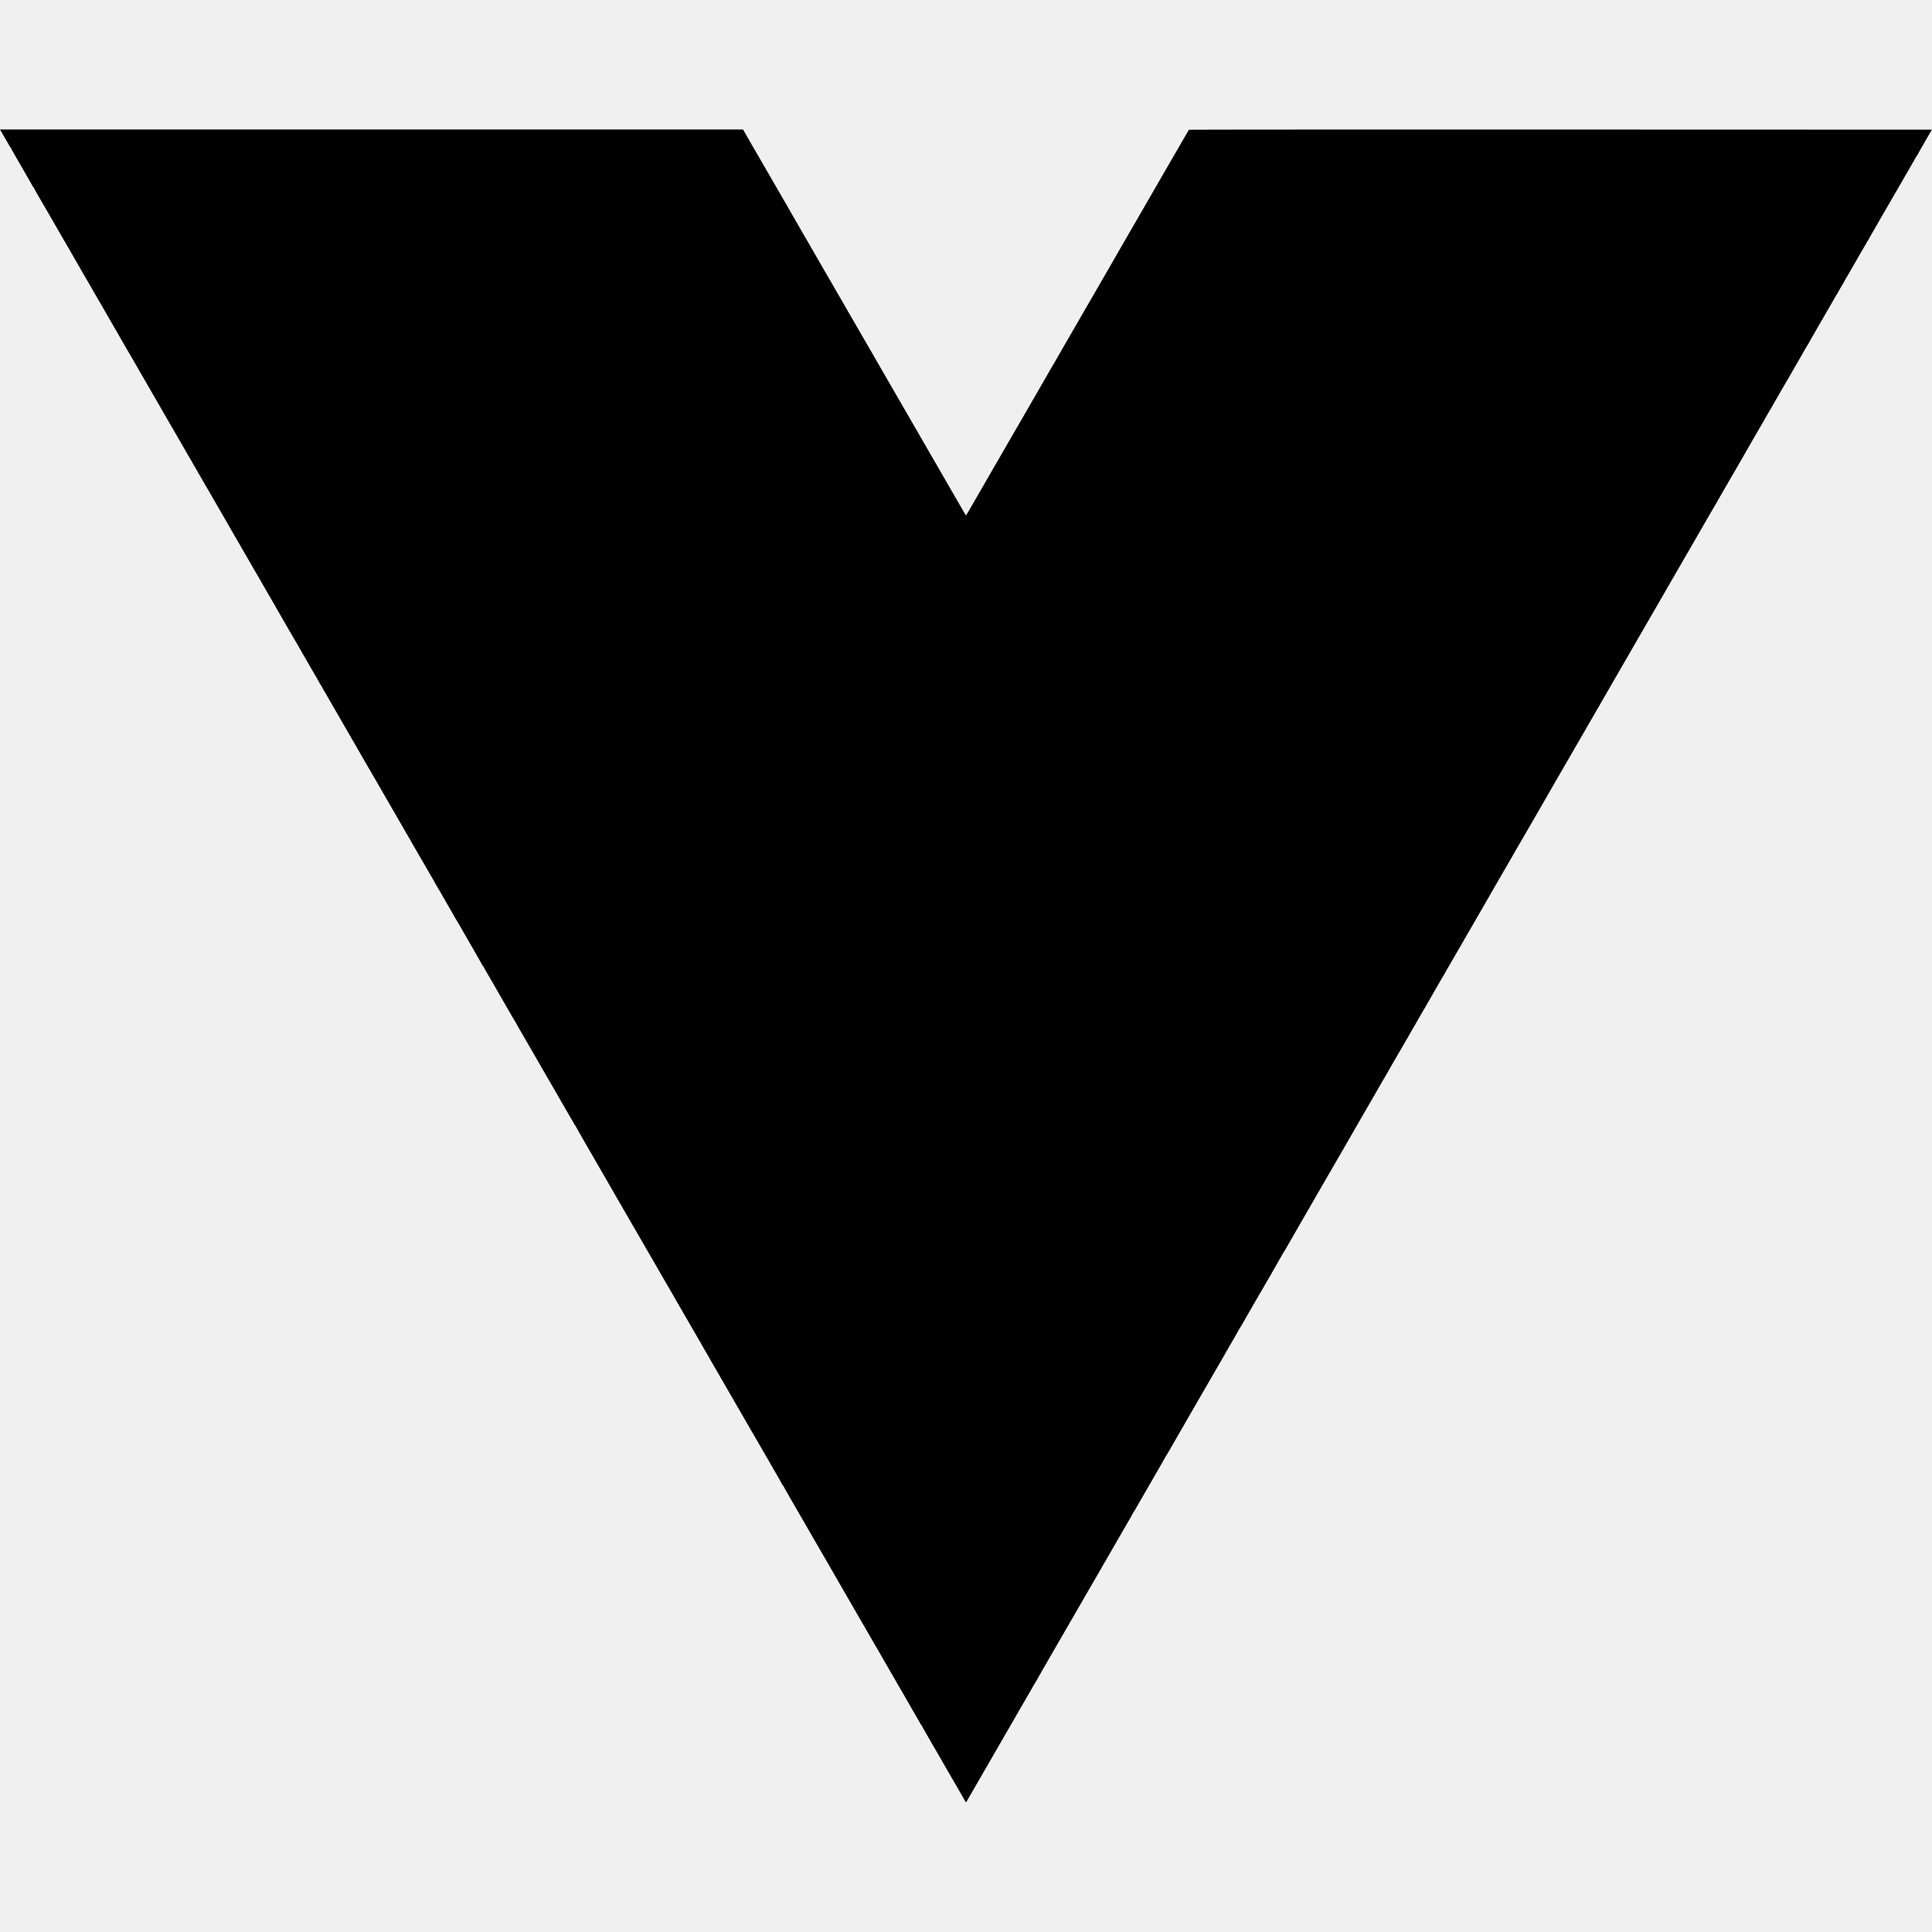
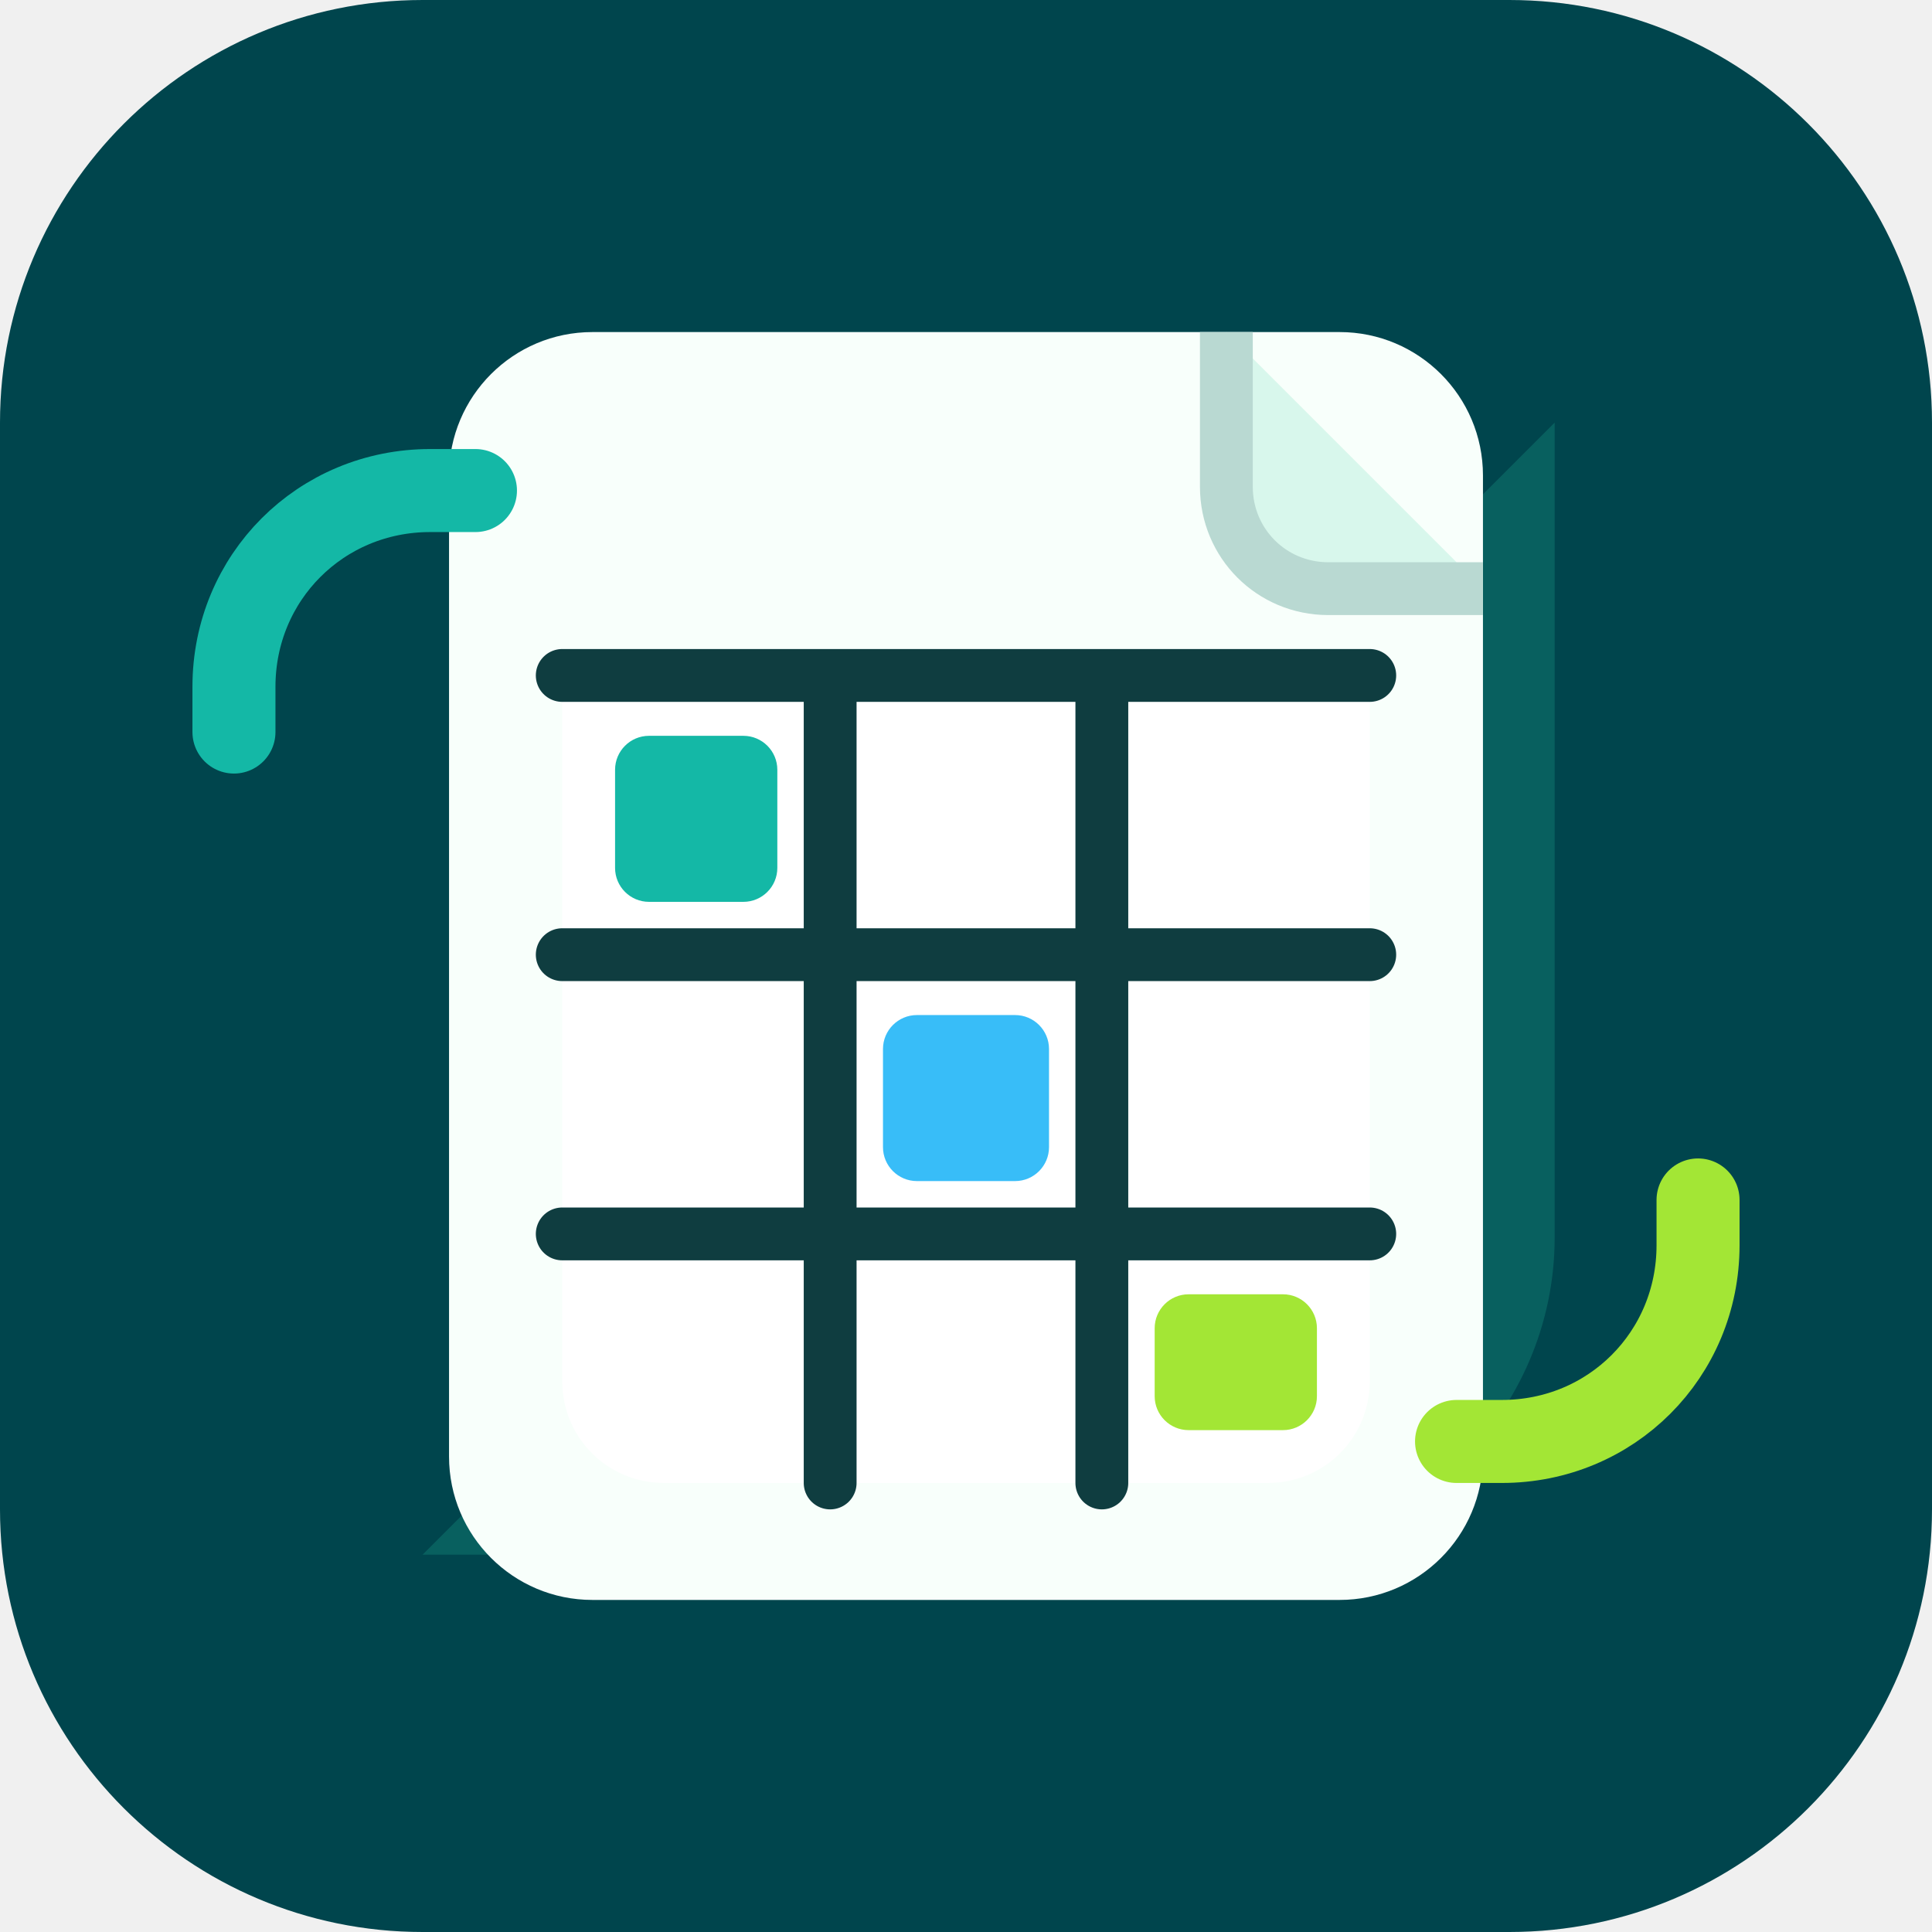
- <svg xmlns="http://www.w3.org/2000/svg" version="1.0" width="16pt" height="16pt" viewBox="0 0 16 16" preserveAspectRatio="xMidYMid meet">
-   <g transform="translate(0,16) scale(0.00032,-0.00032)" fill="#000000" stroke="none">
-     <path d="M18 46618 c45 -75 122 -207 122 -211 0 -2 25 -45 55 -95 30 -50 55 -96 55 -102 0 -5 5 -10 10 -10 6 0 10 -4 10 -9 0 -5 73 -135 161 -288 89 -153 173 -298 187 -323 14 -25 32 -57 41 -72 88 -149 187 -324 189 -335 2 -7 8 -13 13 -13 5 0 9 -4 9 -10 0 -5 46 -89 103 -187 175 -302 490 -846 507 -876 8 -16 20 -36 25 -45 28 -46 290 -498 339 -585 13 -23 74 -129 136 -236 61 -107 123 -215 137 -240 14 -25 29 -50 33 -56 5 -5 23 -37 40 -70 18 -33 38 -67 44 -75 11 -16 21 -33 63 -109 14 -25 29 -50 33 -56 4 -5 21 -35 38 -65 55 -100 261 -455 269 -465 4 -5 14 -21 20 -35 15 -29 41 -75 103 -180 24 -41 52 -88 60 -105 9 -16 57 -100 107 -185 112 -193 362 -626 380 -660 8 -14 23 -38 33 -55 11 -16 23 -37 27 -45 4 -8 26 -46 48 -85 23 -38 53 -90 67 -115 46 -81 64 -113 178 -310 62 -107 121 -210 132 -227 37 -67 56 -99 85 -148 16 -27 32 -57 36 -65 4 -8 15 -27 25 -42 9 -15 53 -89 96 -165 44 -76 177 -307 296 -513 120 -206 268 -463 330 -570 131 -227 117 -203 200 -348 36 -62 73 -125 82 -140 10 -15 21 -34 25 -42 4 -8 20 -37 36 -65 17 -27 38 -65 48 -82 49 -85 64 -111 87 -153 13 -25 28 -49 32 -55 4 -5 78 -134 165 -285 87 -151 166 -288 176 -305 10 -16 26 -43 35 -59 9 -17 125 -217 257 -445 132 -229 253 -441 270 -471 17 -30 45 -79 64 -108 18 -29 33 -54 33 -57 0 -2 20 -37 44 -77 24 -40 123 -212 221 -383 97 -170 190 -330 205 -355 16 -25 39 -65 53 -90 13 -25 81 -144 152 -265 70 -121 137 -238 150 -260 12 -22 37 -65 55 -95 18 -30 43 -73 55 -95 12 -22 48 -85 80 -140 77 -132 163 -280 190 -330 13 -22 71 -123 130 -225 59 -102 116 -199 126 -217 10 -17 29 -50 43 -72 15 -22 26 -43 26 -45 0 -2 27 -50 60 -106 33 -56 60 -103 60 -105 0 -2 55 -98 90 -155 8 -14 182 -316 239 -414 13 -22 45 -79 72 -124 27 -46 49 -86 49 -89 0 -2 14 -24 30 -48 16 -24 30 -46 30 -49 0 -5 74 -135 100 -176 5 -8 24 -42 43 -75 50 -88 58 -101 262 -455 104 -179 199 -345 213 -370 14 -25 28 -49 32 -55 4 -5 17 -26 28 -45 10 -19 62 -109 114 -200 114 -197 133 -230 170 -295 16 -27 33 -57 38 -65 17 -28 96 -165 103 -180 4 -8 16 -28 26 -45 10 -16 77 -131 148 -255 72 -124 181 -313 243 -420 62 -107 121 -209 131 -227 35 -62 323 -560 392 -678 38 -66 83 -145 100 -175 16 -30 33 -59 37 -65 4 -5 17 -27 29 -47 34 -61 56 -100 90 -156 17 -29 31 -55 31 -57 0 -2 17 -32 39 -67 21 -35 134 -229 251 -433 117 -203 235 -407 261 -451 27 -45 49 -85 49 -88 0 -4 8 -19 19 -34 15 -21 200 -341 309 -533 10 -19 33 -58 51 -87 17 -29 31 -54 31 -56 0 -2 25 -44 55 -94 30 -50 55 -95 55 -98 0 -4 6 -15 14 -23 7 -9 27 -41 43 -71 17 -30 170 -297 342 -594 171 -296 311 -542 311 -547 0 -5 5 -9 10 -9 6 0 10 -4 10 -10 0 -5 22 -47 49 -92 27 -46 58 -99 68 -118 24 -43 81 -140 93 -160 5 -8 66 -114 135 -235 69 -121 130 -227 135 -235 12 -21 259 -447 283 -490 10 -19 28 -47 38 -62 11 -14 19 -29 19 -32 0 -3 37 -69 83 -148 99 -170 305 -526 337 -583 13 -22 31 -53 41 -70 11 -16 22 -37 26 -45 7 -14 82 -146 103 -180 14 -24 181 -311 205 -355 13 -22 46 -80 75 -130 29 -49 64 -110 78 -135 14 -25 51 -88 82 -140 31 -52 59 -102 63 -110 4 -8 18 -33 31 -55 205 -353 284 -489 309 -535 17 -30 45 -78 62 -106 18 -28 36 -60 39 -72 4 -12 12 -22 17 -22 5 0 9 -4 9 -10 0 -5 109 -197 241 -427 133 -230 250 -431 259 -448 51 -90 222 -385 280 -485 37 -63 78 -135 92 -160 14 -25 67 -117 118 -205 51 -88 101 -175 111 -193 34 -58 55 -95 149 -257 51 -88 101 -173 110 -190 9 -16 76 -131 147 -255 72 -124 140 -241 151 -260 61 -108 281 -489 355 -615 38 -66 77 -133 87 -150 35 -63 91 -161 100 -175 14 -23 99 -169 128 -220 54 -97 135 -235 142 -245 4 -5 20 -32 35 -60 26 -48 238 -416 276 -480 10 -16 26 -46 37 -65 30 -53 382 -661 403 -695 10 -16 22 -37 26 -45 4 -8 26 -48 50 -88 24 -41 43 -75 43 -77 0 -2 22 -40 50 -85 27 -45 50 -84 50 -86 0 -3 38 -69 83 -147 84 -142 302 -520 340 -587 10 -19 34 -60 52 -90 18 -30 44 -75 57 -100 14 -25 45 -79 70 -120 25 -41 56 -96 70 -121 14 -25 77 -133 138 -240 62 -107 122 -210 132 -229 25 -43 310 -535 337 -581 11 -19 26 -45 34 -59 17 -32 238 -414 266 -460 11 -19 24 -41 28 -49 3 -7 75 -133 160 -278 84 -146 153 -269 153 -274 0 -5 5 -9 10 -9 6 0 10 -4 10 -10 0 -5 82 -150 181 -322 182 -314 201 -346 240 -415 12 -21 80 -139 152 -263 71 -124 141 -245 155 -270 14 -25 28 -49 32 -55 6 -8 145 -248 220 -380 37 -66 209 -362 229 -395 11 -19 24 -42 28 -49 4 -8 67 -118 140 -243 73 -125 133 -230 133 -233 0 -2 15 -28 33 -57 19 -29 47 -78 64 -108 17 -30 53 -93 79 -139 53 -90 82 -141 157 -272 82 -142 115 -199 381 -659 142 -245 268 -463 281 -485 12 -22 71 -125 132 -230 60 -104 172 -298 248 -430 76 -132 146 -253 156 -270 11 -16 22 -36 26 -44 3 -8 30 -54 60 -103 29 -49 53 -91 53 -93 0 -3 18 -34 40 -70 22 -36 40 -67 40 -69 0 -2 37 -66 81 -142 45 -77 98 -168 119 -204 20 -36 47 -81 58 -100 12 -19 27 -47 33 -62 6 -16 15 -28 20 -28 5 0 9 -4 9 -9 0 -6 63 -118 140 -251 77 -133 140 -243 140 -245 0 -2 18 -33 41 -70 22 -37 49 -83 60 -101 10 -19 29 -51 40 -71 25 -45 109 -189 126 -218 7 -11 17 -29 22 -40 6 -11 22 -38 35 -60 14 -22 37 -62 52 -90 14 -27 35 -62 45 -77 11 -14 19 -29 19 -32 0 -3 18 -35 40 -71 22 -36 40 -67 40 -69 0 -2 19 -35 42 -72 23 -38 55 -94 72 -124 26 -47 139 -244 171 -298 6 -9 21 -36 34 -60 28 -48 37 -51 51 -19 6 12 19 36 29 52 10 17 27 46 38 65 11 19 104 181 208 360 103 179 199 345 213 370 14 25 42 74 64 109 21 34 38 65 38 67 0 2 18 33 40 69 22 36 40 67 40 69 0 3 177 310 199 346 16 26 136 234 140 244 2 5 25 44 52 88 27 44 49 81 49 84 0 2 18 34 40 70 22 36 40 67 40 69 0 2 20 36 43 77 35 58 169 289 297 513 9 17 50 86 90 155 40 69 86 150 103 180 16 30 35 62 41 70 6 8 16 24 22 35 35 64 72 129 167 293 59 100 116 199 127 220 11 20 30 53 41 72 43 72 1070 1850 1121 1940 14 25 65 113 113 195 48 83 96 166 107 185 10 19 28 50 38 68 11 18 73 124 137 235 64 111 175 303 246 427 71 124 173 299 225 390 52 91 116 202 143 248 27 45 49 85 49 89 0 4 6 14 14 22 7 9 28 43 46 76 26 47 251 436 378 655 11 19 29 51 40 70 11 19 101 176 201 348 99 172 181 317 181 323 0 5 5 9 10 9 6 0 10 5 10 11 0 6 8 23 18 37 11 15 32 52 49 82 16 30 130 228 253 440 122 212 234 405 248 430 13 25 39 70 57 100 39 65 69 117 130 225 25 44 50 87 55 95 12 19 78 134 220 380 61 107 129 224 150 260 161 277 222 382 246 425 15 28 47 83 71 123 24 41 43 78 43 83 0 5 4 9 8 9 4 0 13 12 19 28 7 15 23 45 36 67 66 110 277 478 277 483 0 3 6 13 14 21 7 9 27 41 43 71 17 30 45 80 63 110 34 57 375 649 394 685 6 11 16 27 22 35 6 8 26 42 44 75 18 33 41 74 51 90 10 17 24 41 32 55 54 97 72 128 88 152 11 14 19 28 19 30 0 3 79 141 175 308 96 167 175 305 175 308 0 3 6 13 14 21 7 9 26 39 41 66 33 60 276 483 338 587 24 40 46 80 50 88 4 8 13 24 20 35 14 23 95 163 125 215 11 19 52 91 92 160 40 69 80 139 90 155 9 17 103 179 207 360 105 182 200 346 211 365 103 181 463 802 489 845 7 11 15 27 19 35 4 8 29 51 55 95 64 110 828 1433 848 1470 9 17 24 41 33 55 9 14 29 48 45 77 15 28 52 93 82 145 30 51 62 107 71 123 17 30 231 398 400 690 51 88 103 179 115 202 12 23 26 48 32 55 6 7 24 38 40 68 17 30 61 107 98 170 37 63 84 144 103 180 19 36 41 72 48 81 8 8 14 18 14 21 0 4 27 51 59 106 32 55 72 124 89 154 16 29 71 125 122 213 51 88 104 180 118 205 13 25 28 50 32 55 4 6 17 26 28 45 11 19 45 80 77 135 31 55 66 116 77 135 11 19 88 152 171 295 401 694 620 1072 650 1125 11 19 87 152 170 295 83 143 158 273 166 288 9 16 21 36 26 45 6 9 31 52 55 96 25 43 54 94 66 115 11 20 95 164 186 321 91 157 173 299 182 315 9 17 26 46 37 65 12 19 66 114 121 210 56 96 108 186 117 200 8 14 24 40 34 59 24 45 383 664 412 713 5 9 17 29 26 45 15 28 120 210 241 419 36 61 68 117 72 125 4 8 12 23 19 34 35 57 245 420 262 453 11 20 35 61 53 90 17 29 32 54 32 56 0 3 28 51 62 108 33 57 70 119 80 138 10 19 23 42 28 50 5 8 32 53 59 100 27 47 149 258 271 470 122 212 234 405 248 430 30 53 62 108 80 135 6 11 15 27 19 35 4 8 85 150 181 315 96 165 187 323 202 350 31 56 116 202 130 225 5 8 25 42 43 75 19 33 92 159 162 280 149 257 157 271 202 350 19 33 38 67 43 75 9 14 228 392 275 475 12 22 55 96 95 165 40 69 80 139 90 155 24 42 202 350 221 383 9 15 27 47 41 72 14 25 75 131 136 236 61 106 121 210 134 232 99 172 271 470 279 482 5 8 23 40 40 70 18 30 81 141 142 245 60 105 121 210 135 235 14 25 71 124 127 220 56 96 143 247 194 335 51 88 96 167 102 175 14 24 180 311 204 355 23 43 340 590 356 615 5 8 50 87 101 175 171 301 517 898 582 1008 25 43 46 81 46 83 0 2 12 23 27 47 14 23 40 67 56 97 16 30 35 62 42 70 7 8 15 22 18 30 4 8 20 38 37 65 16 28 33 57 37 65 6 12 111 196 143 250 5 8 55 95 112 193 57 98 113 195 126 215 12 20 27 46 32 57 6 11 14 27 20 35 5 8 76 130 156 270 80 140 165 287 187 325 23 39 52 90 66 115 13 25 30 52 37 61 8 8 14 18 14 21 0 4 41 77 92 165 50 87 175 302 276 478 101 176 208 360 236 408 28 49 67 117 86 152 19 35 41 70 48 77 6 6 12 15 12 19 0 7 124 224 167 291 12 21 23 40 23 42 0 2 21 40 46 83 26 43 55 92 64 109 54 95 327 568 354 614 19 30 45 75 59 100 71 128 82 145 89 148 4 2 8 8 8 13 0 5 42 82 94 172 311 538 496 858 518 897 14 25 40 70 58 100 18 30 42 71 53 90 10 19 79 139 152 265 73 127 142 246 153 265 10 19 43 76 72 125 29 50 63 108 75 130 65 116 80 140 87 143 4 2 8 8 8 12 0 8 114 212 140 250 6 8 14 24 20 35 5 11 54 97 108 190 l100 170 -9611 3 c-5286 1 -9614 -1 -9618 -5 -5 -6 -419 -719 -619 -1068 -89 -155 -267 -463 -323 -560 -38 -66 -81 -140 -95 -165 -31 -56 -263 -457 -526 -910 -110 -190 -224 -388 -254 -440 -29 -52 -61 -109 -71 -125 -23 -39 -243 -420 -268 -465 -11 -19 -204 -352 -428 -740 -224 -388 -477 -826 -563 -975 -85 -148 -185 -322 -222 -385 -37 -63 -120 -207 -185 -320 -65 -113 -177 -306 -248 -430 -72 -124 -172 -297 -222 -385 -51 -88 -142 -245 -202 -350 -131 -226 -247 -427 -408 -705 -65 -113 -249 -432 -410 -710 -160 -278 -388 -673 -506 -877 -118 -205 -216 -373 -219 -373 -3 0 -52 82 -109 183 -58 100 -144 250 -192 332 -95 164 -402 696 -647 1120 -85 149 -228 396 -317 550 -212 365 -982 1700 -1008 1745 -10 19 -43 76 -72 125 -29 50 -64 110 -77 135 -14 25 -63 110 -110 190 -47 80 -96 165 -110 190 -14 25 -99 171 -188 325 -89 154 -174 300 -188 325 -13 25 -64 113 -112 195 -48 83 -140 242 -205 355 -65 113 -183 317 -263 454 -79 137 -152 264 -163 282 -50 89 -335 583 -354 614 -12 19 -34 58 -50 85 -15 28 -129 226 -253 440 -124 215 -235 408 -247 430 -12 22 -69 121 -127 220 -58 99 -226 389 -373 645 -148 256 -324 561 -392 678 -67 117 -134 232 -147 255 -13 23 -33 59 -46 80 l-22 37 -9615 0 -9615 0 20 -32z" />
-   </g>
+ <svg xmlns="http://www.w3.org/2000/svg" viewBox="0 0 1024 1024" role="img" aria-labelledby="title desc">
+   <rect width="1024" height="1024" rx="224" fill="#00454d" />
+   <path fill="#0f766e" d="M224 824 824 224v432c0 92-76 168-168 168H224Z" opacity=".55" />
+   <rect x="238" y="176" width="548" height="672" rx="76" fill="#f8fffb" />
+   <path fill="#d8f7ec" d="M650 176 786 312H704c-30 0-54-24-54-54V176Z" />
+   <path fill="none" stroke="#b9d9d2" stroke-width="28" stroke-linejoin="round" d="M650 176v82c0 30 24 54 54 54h82" />
+   <path fill="#ffffff" d="M298 358h428v374c0 30-24 54-54 54H352c-30 0-54-24-54-54V358Z" />
+   <path fill="none" stroke="#0f3d40" stroke-linecap="round" stroke-width="28" d="M298 358h428M298 506h428M298 654h428M440 358v428M584 358v428" />
+   <rect x="326" y="390" width="86" height="88" rx="18" fill="#14b8a6" />
+   <rect x="468" y="538" width="88" height="88" rx="18" fill="#38bdf8" />
+   <rect x="612" y="686" width="86" height="72" rx="18" fill="#a3e635" />
+   <path fill="none" stroke="#14b8a6" stroke-linecap="round" stroke-linejoin="round" stroke-width="44" d="M252 260h-24c-58 0-104 46-104 104v24" />
+   <path fill="none" stroke="#a3e635" stroke-linecap="round" stroke-linejoin="round" stroke-width="44" d="M772 764h24c58 0 104-46 104-104v-24" />
</svg>
